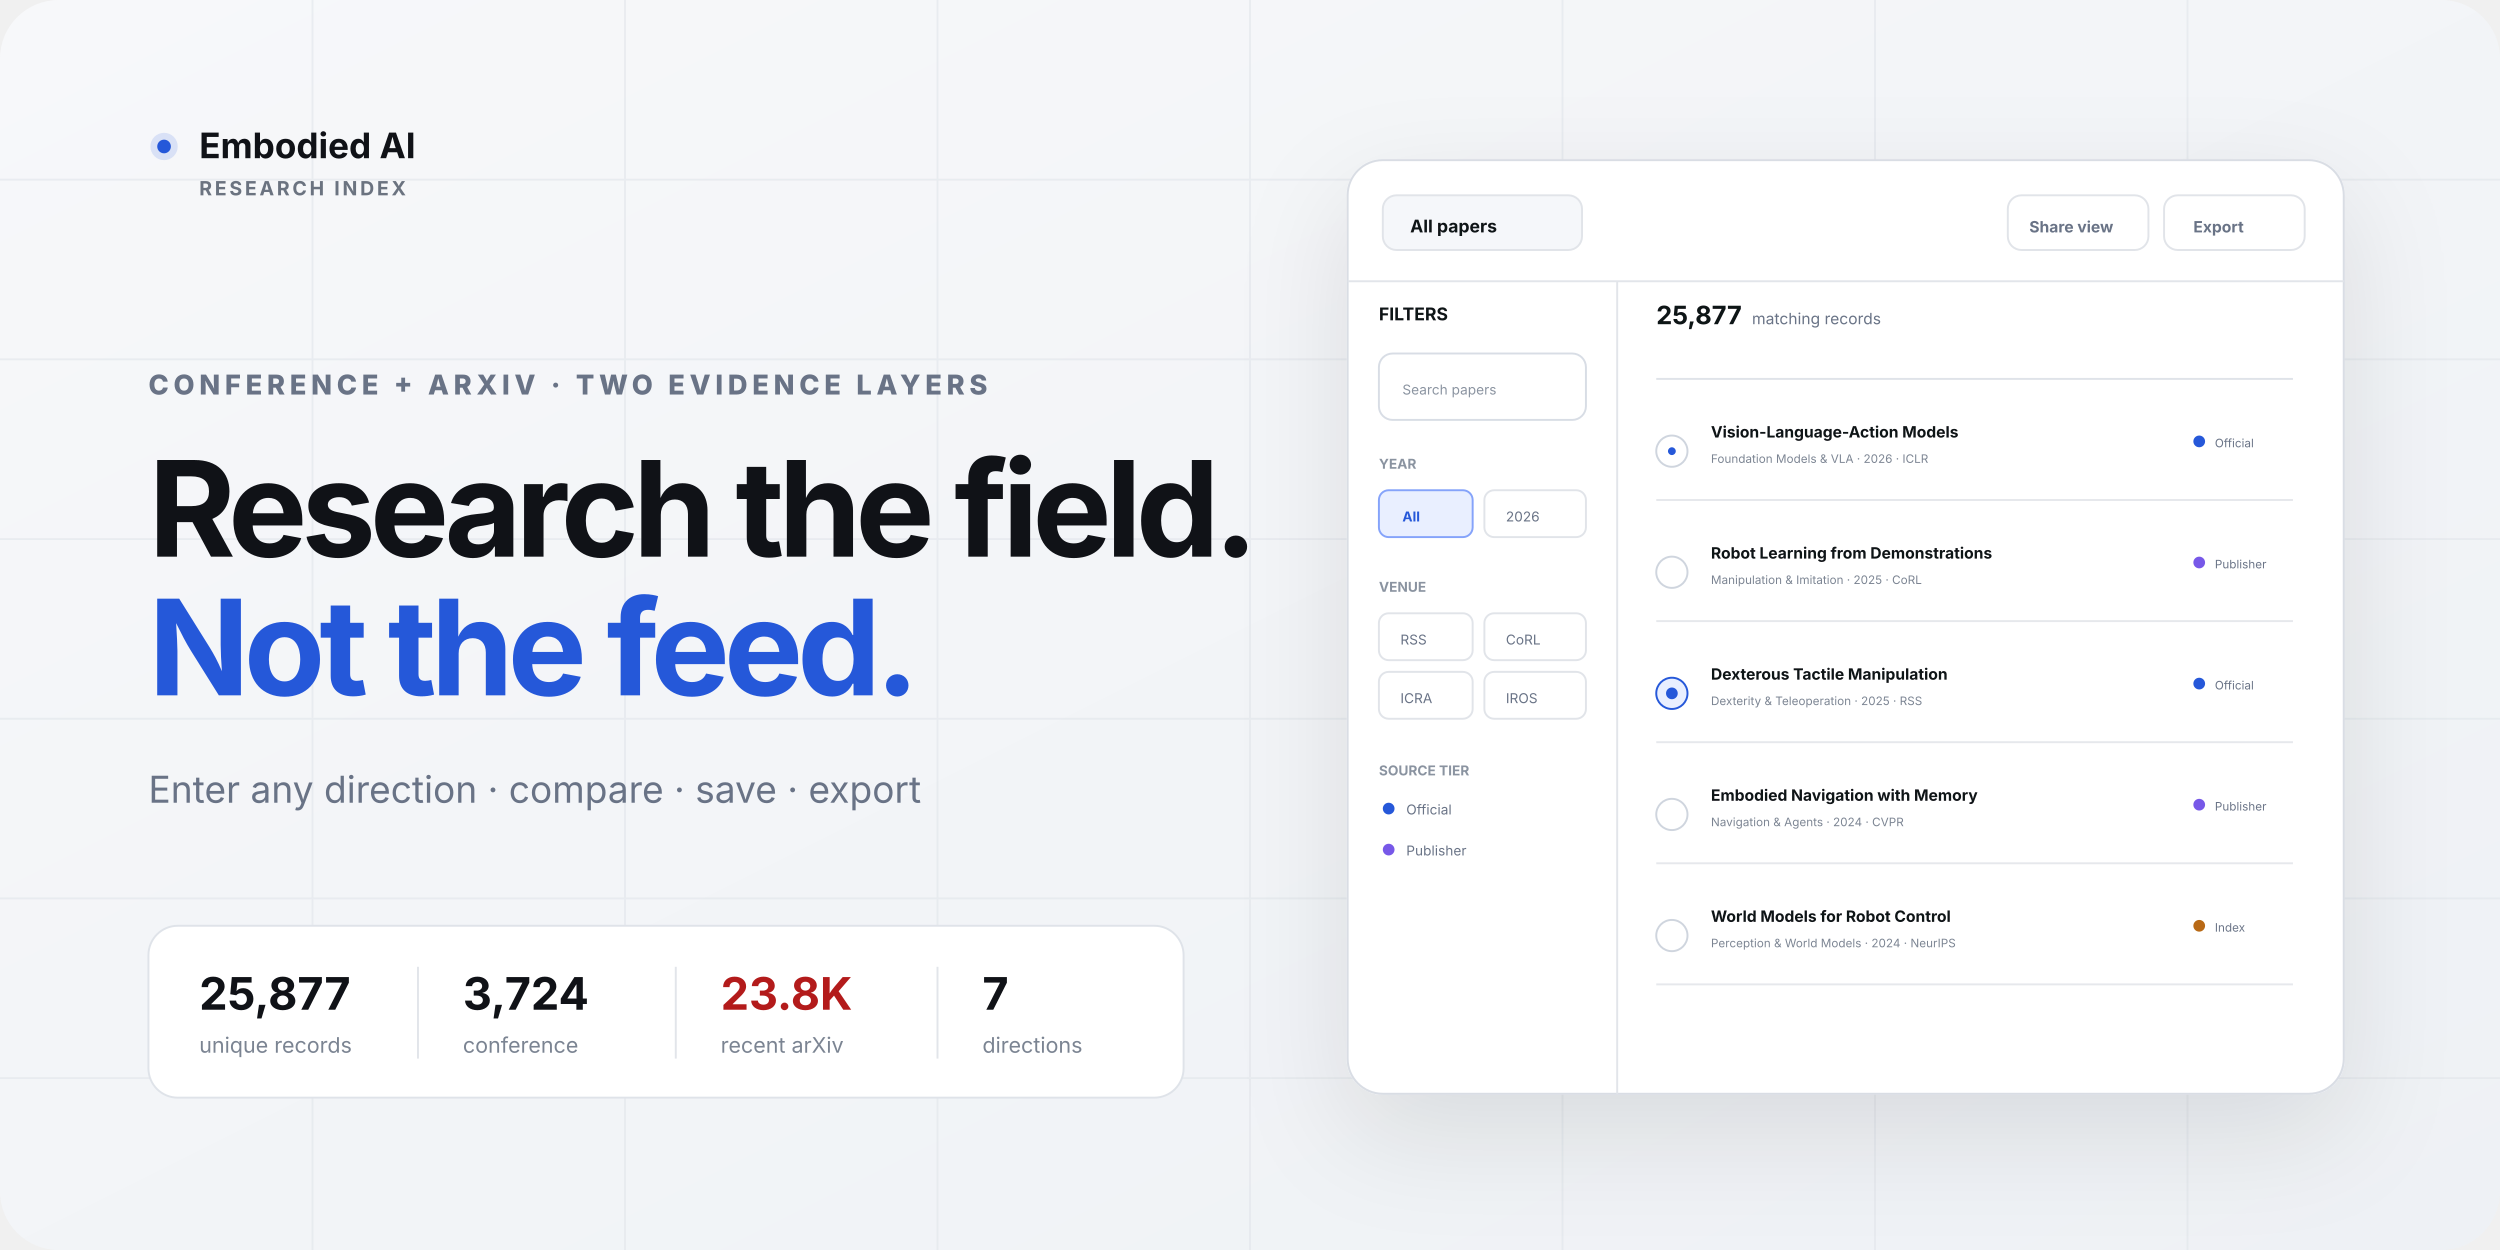
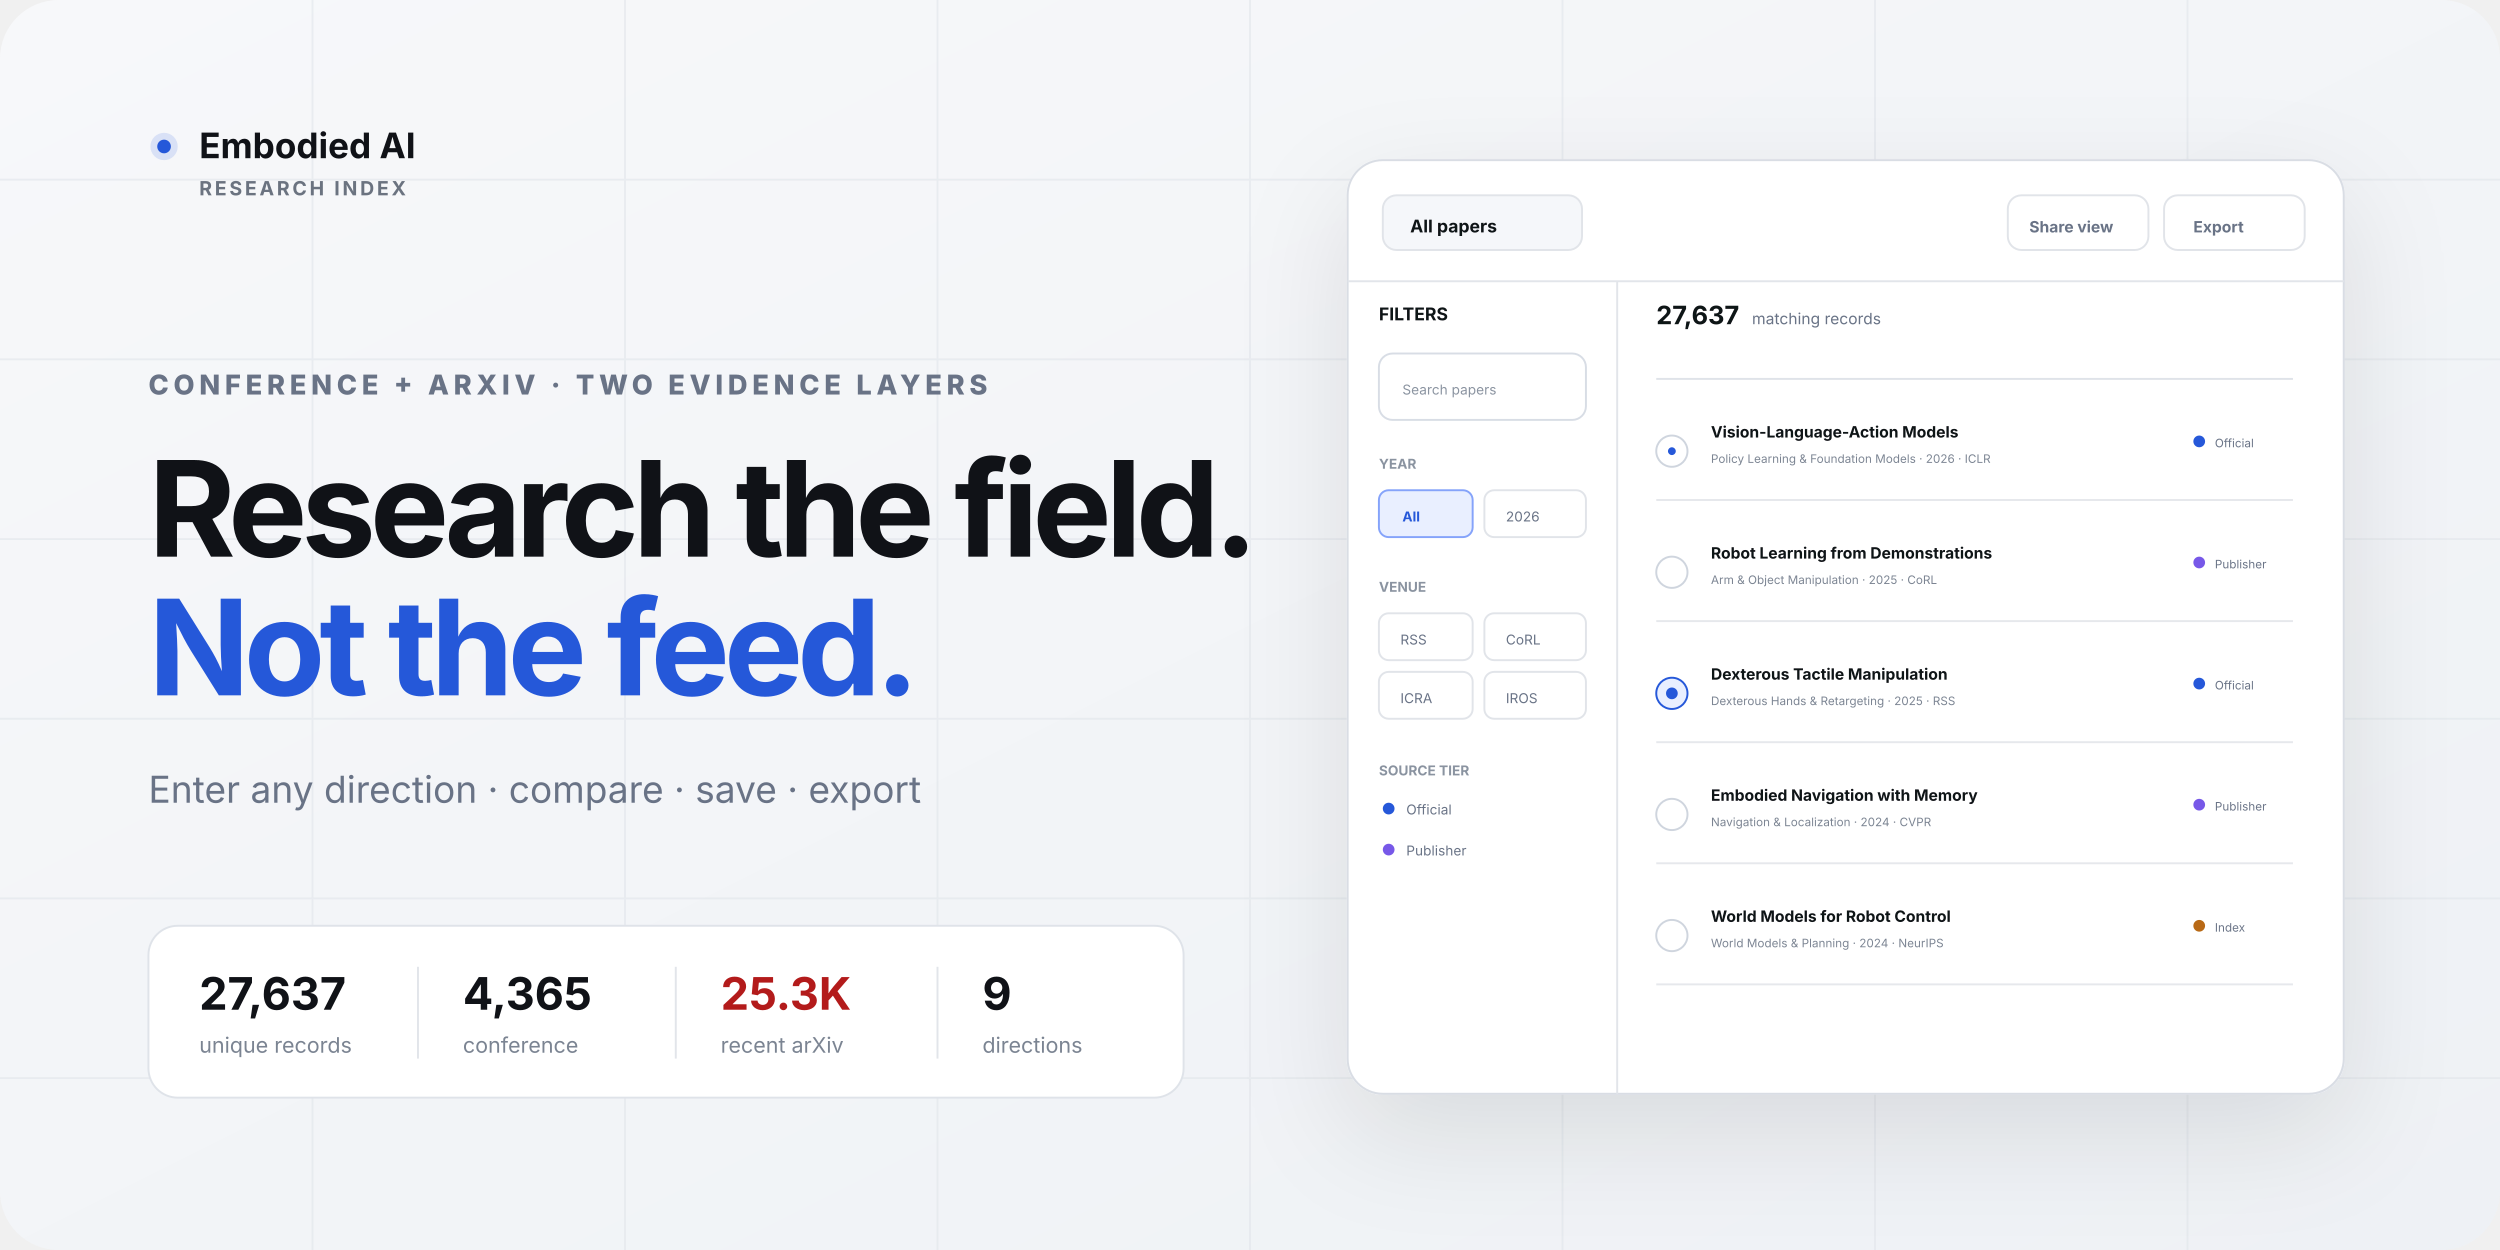
<svg xmlns="http://www.w3.org/2000/svg" width="1280" height="640" viewBox="0 0 1280 640" role="img" aria-labelledby="title desc">
  <defs>
    <linearGradient id="bg" x1="0" y1="0" x2="1" y2="1">
      <stop offset="0" stop-color="#f7f8fa" />
      <stop offset="1" stop-color="#eef1f5" />
    </linearGradient>
    <filter id="shadow" x="-20%" y="-20%" width="140%" height="150%">
      <feDropShadow dx="0" dy="20" stdDeviation="28" flood-color="#121826" flood-opacity=".10" />
    </filter>
  </defs>
  <rect width="1280" height="640" rx="30" fill="url(#bg)" />
  <g opacity=".55" stroke="#dfe3e9">
    <path d="M0 92h1280M0 184h1280M0 276h1280M0 368h1280M0 460h1280M0 552h1280" />
    <path d="M160 0v640M320 0v640M480 0v640M640 0v640M800 0v640M960 0v640M1120 0v640" />
  </g>
  <g transform="translate(76 66)" font-family="Inter,Segoe UI,Arial,sans-serif">
    <circle cx="8" cy="9" r="7" fill="#2558d9" opacity=".14" />
    <circle cx="8" cy="9" r="3.5" fill="#2558d9" />
    <text x="26" y="15" fill="#101217" font-size="18" font-weight="720">Embodied AI</text>
    <text x="26" y="34" fill="#6b7380" font-size="10" font-weight="700" letter-spacing="1.4">RESEARCH INDEX</text>
  </g>
  <text x="76" y="202" fill="#697386" font-family="Inter,Segoe UI,Arial,sans-serif" font-size="14" font-weight="760" letter-spacing="2.4">CONFERENCE + ARXIV · TWO EVIDENCE LAYERS</text>
  <text x="76" y="285" fill="#101217" font-family="Inter,Segoe UI,Arial,sans-serif" font-size="68" font-weight="700" letter-spacing="-3">Research the field.</text>
  <text x="76" y="356" fill="#2558d9" font-family="Inter,Segoe UI,Arial,sans-serif" font-size="68" font-weight="700" letter-spacing="-3">Not the feed.</text>
  <text x="76" y="411" fill="#697386" font-family="Inter,Segoe UI,Arial,sans-serif" font-size="19">Enter any direction · compare · save · export</text>
  <g transform="translate(76 474)" font-family="Inter,Segoe UI,Arial,sans-serif">
    <rect width="530" height="88" rx="15" fill="#fff" stroke="#dfe3e9" />
    <g transform="translate(26 21)">
-       <text y="22" fill="#101217" font-size="23" font-weight="720">25,877</text>
+       <text y="22" fill="#101217" font-size="23" font-weight="720">27,637</text>
      <text y="44" fill="#7b8492" font-size="11">unique records</text>
      <path d="M112 0v47" stroke="#e2e5ea" />
-       <text x="135" y="22" fill="#101217" font-size="23" font-weight="720">3,724</text>
+       <text x="135" y="22" fill="#101217" font-size="23" font-weight="720">4,365</text>
      <text x="135" y="44" fill="#7b8492" font-size="11">conference</text>
      <path d="M244 0v47" stroke="#e2e5ea" />
-       <text x="267" y="22" fill="#b31b1b" font-size="23" font-weight="720">23.8K</text>
+       <text x="267" y="22" fill="#b31b1b" font-size="23" font-weight="720">25.3K</text>
      <text x="267" y="44" fill="#7b8492" font-size="11">recent arXiv</text>
      <path d="M378 0v47" stroke="#e2e5ea" />
-       <text x="401" y="22" fill="#101217" font-size="23" font-weight="720">7</text>
+       <text x="401" y="22" fill="#101217" font-size="23" font-weight="720">9</text>
      <text x="401" y="44" fill="#7b8492" font-size="11">directions</text>
    </g>
  </g>
  <g transform="translate(690 82)" filter="url(#shadow)" font-family="Inter,Segoe UI,Arial,sans-serif">
    <rect width="510" height="478" rx="18" fill="#fff" stroke="#d9dde4" />
    <path d="M0 62h510M138 62v416" stroke="#e2e5ea" />
    <g transform="translate(18 18)">
      <rect width="102" height="28" rx="7" fill="#f5f7fa" stroke="#e1e4e9" />
      <text x="14" y="19" fill="#101217" font-size="9" font-weight="700">All papers</text>
      <rect x="320" width="72" height="28" rx="7" fill="#fff" stroke="#e1e4e9" />
      <text x="331" y="19" fill="#697386" font-size="8" font-weight="700">Share view</text>
      <rect x="400" width="72" height="28" rx="7" fill="#fff" stroke="#e1e4e9" />
      <text x="415" y="19" fill="#697386" font-size="8" font-weight="700">Export</text>
    </g>
    <g transform="translate(16 82)">
      <text fill="#101217" font-size="9" font-weight="750">FILTERS</text>
      <rect y="17" width="106" height="34" rx="7" fill="#fff" stroke="#d8dde5" />
      <text x="12" y="38" fill="#8a93a0" font-size="7">Search papers</text>
      <text y="76" fill="#8a93a0" font-size="7" font-weight="700">YEAR</text>
      <g transform="translate(0 87)">
        <rect width="48" height="24" rx="5" fill="#e9efff" stroke="#85a3fa" />
        <text x="12" y="16" fill="#2558d9" font-size="7" font-weight="700">All</text>
        <rect x="54" width="52" height="24" rx="5" fill="#fff" stroke="#e1e4e9" />
        <text x="65" y="16" fill="#697386" font-size="7">2026</text>
      </g>
      <text y="139" fill="#8a93a0" font-size="7" font-weight="700">VENUE</text>
      <g transform="translate(0 150)" fill="#fff" stroke="#e1e4e9">
        <rect width="48" height="24" rx="5" />
        <rect x="54" width="52" height="24" rx="5" />
        <rect y="30" width="48" height="24" rx="5" />
        <rect x="54" y="30" width="52" height="24" rx="5" />
      </g>
      <g transform="translate(0 150)" fill="#697386" font-size="7">
        <text x="11" y="16">RSS</text>
        <text x="65" y="16">CoRL</text>
        <text x="11" y="46">ICRA</text>
        <text x="65" y="46">IROS</text>
      </g>
      <text y="233" fill="#8a93a0" font-size="7" font-weight="700">SOURCE TIER</text>
      <g transform="translate(0 245)">
        <circle cx="5" cy="5" r="3" fill="#2558d9" />
        <text x="14" y="8" fill="#697386" font-size="7">Official</text>
        <circle cx="5" cy="26" r="3" fill="#7759e8" />
        <text x="14" y="29" fill="#697386" font-size="7">Publisher</text>
      </g>
    </g>
    <g transform="translate(158 84)">
-       <text fill="#101217" font-size="13" font-weight="750">25,877</text>
+       <text fill="#101217" font-size="13" font-weight="750">27,637</text>
      <text x="49" fill="#697386" font-size="8">matching records</text>
      <path d="M0 28h326" stroke="#dfe3e9" />
      <g transform="translate(0 50)">
        <circle cx="8" cy="15" r="8" fill="#fff" stroke="#cfd5de" />
        <circle cx="8" cy="15" r="2" fill="#2558d9" />
        <text x="28" y="8" fill="#101217" font-size="8" font-weight="700">Vision-Language-Action Models</text>
-         <text x="28" y="21" fill="#7b8492" font-size="6">Foundation Models &amp; VLA · 2026 · ICLR</text>
+         <text x="28" y="21" fill="#7b8492" font-size="6">Policy Learning &amp; Foundation Models · 2026 · ICLR</text>
        <circle cx="278" cy="10" r="3" fill="#2558d9" />
        <text x="286" y="13" fill="#697386" font-size="6">Official</text>
        <path d="M0 40h326" stroke="#e6e8ec" />
      </g>
      <g transform="translate(0 112)">
        <circle cx="8" cy="15" r="8" fill="#fff" stroke="#cfd5de" />
        <text x="28" y="8" fill="#101217" font-size="8" font-weight="700">Robot Learning from Demonstrations</text>
-         <text x="28" y="21" fill="#7b8492" font-size="6">Manipulation &amp; Imitation · 2025 · CoRL</text>
+         <text x="28" y="21" fill="#7b8492" font-size="6">Arm &amp; Object Manipulation · 2025 · CoRL</text>
        <circle cx="278" cy="10" r="3" fill="#7759e8" />
        <text x="286" y="13" fill="#697386" font-size="6">Publisher</text>
        <path d="M0 40h326" stroke="#e6e8ec" />
      </g>
      <g transform="translate(0 174)">
        <circle cx="8" cy="15" r="8" fill="#e9efff" stroke="#2558d9" />
        <circle cx="8" cy="15" r="3" fill="#2558d9" />
        <text x="28" y="8" fill="#101217" font-size="8" font-weight="700">Dexterous Tactile Manipulation</text>
-         <text x="28" y="21" fill="#7b8492" font-size="6">Dexterity &amp; Teleoperation · 2025 · RSS</text>
+         <text x="28" y="21" fill="#7b8492" font-size="6">Dexterous Hands &amp; Retargeting · 2025 · RSS</text>
        <circle cx="278" cy="10" r="3" fill="#2558d9" />
        <text x="286" y="13" fill="#697386" font-size="6">Official</text>
        <path d="M0 40h326" stroke="#e6e8ec" />
      </g>
      <g transform="translate(0 236)">
        <circle cx="8" cy="15" r="8" fill="#fff" stroke="#cfd5de" />
        <text x="28" y="8" fill="#101217" font-size="8" font-weight="700">Embodied Navigation with Memory</text>
-         <text x="28" y="21" fill="#7b8492" font-size="6">Navigation &amp; Agents · 2024 · CVPR</text>
+         <text x="28" y="21" fill="#7b8492" font-size="6">Navigation &amp; Localization · 2024 · CVPR</text>
        <circle cx="278" cy="10" r="3" fill="#7759e8" />
        <text x="286" y="13" fill="#697386" font-size="6">Publisher</text>
        <path d="M0 40h326" stroke="#e6e8ec" />
      </g>
      <g transform="translate(0 298)">
        <circle cx="8" cy="15" r="8" fill="#fff" stroke="#cfd5de" />
        <text x="28" y="8" fill="#101217" font-size="8" font-weight="700">World Models for Robot Control</text>
-         <text x="28" y="21" fill="#7b8492" font-size="6">Perception &amp; World Models · 2024 · NeurIPS</text>
+         <text x="28" y="21" fill="#7b8492" font-size="6">World Models &amp; Planning · 2024 · NeurIPS</text>
        <circle cx="278" cy="10" r="3" fill="#b86912" />
        <text x="286" y="13" fill="#697386" font-size="6">Index</text>
        <path d="M0 40h326" stroke="#e6e8ec" />
      </g>
    </g>
  </g>
</svg>
